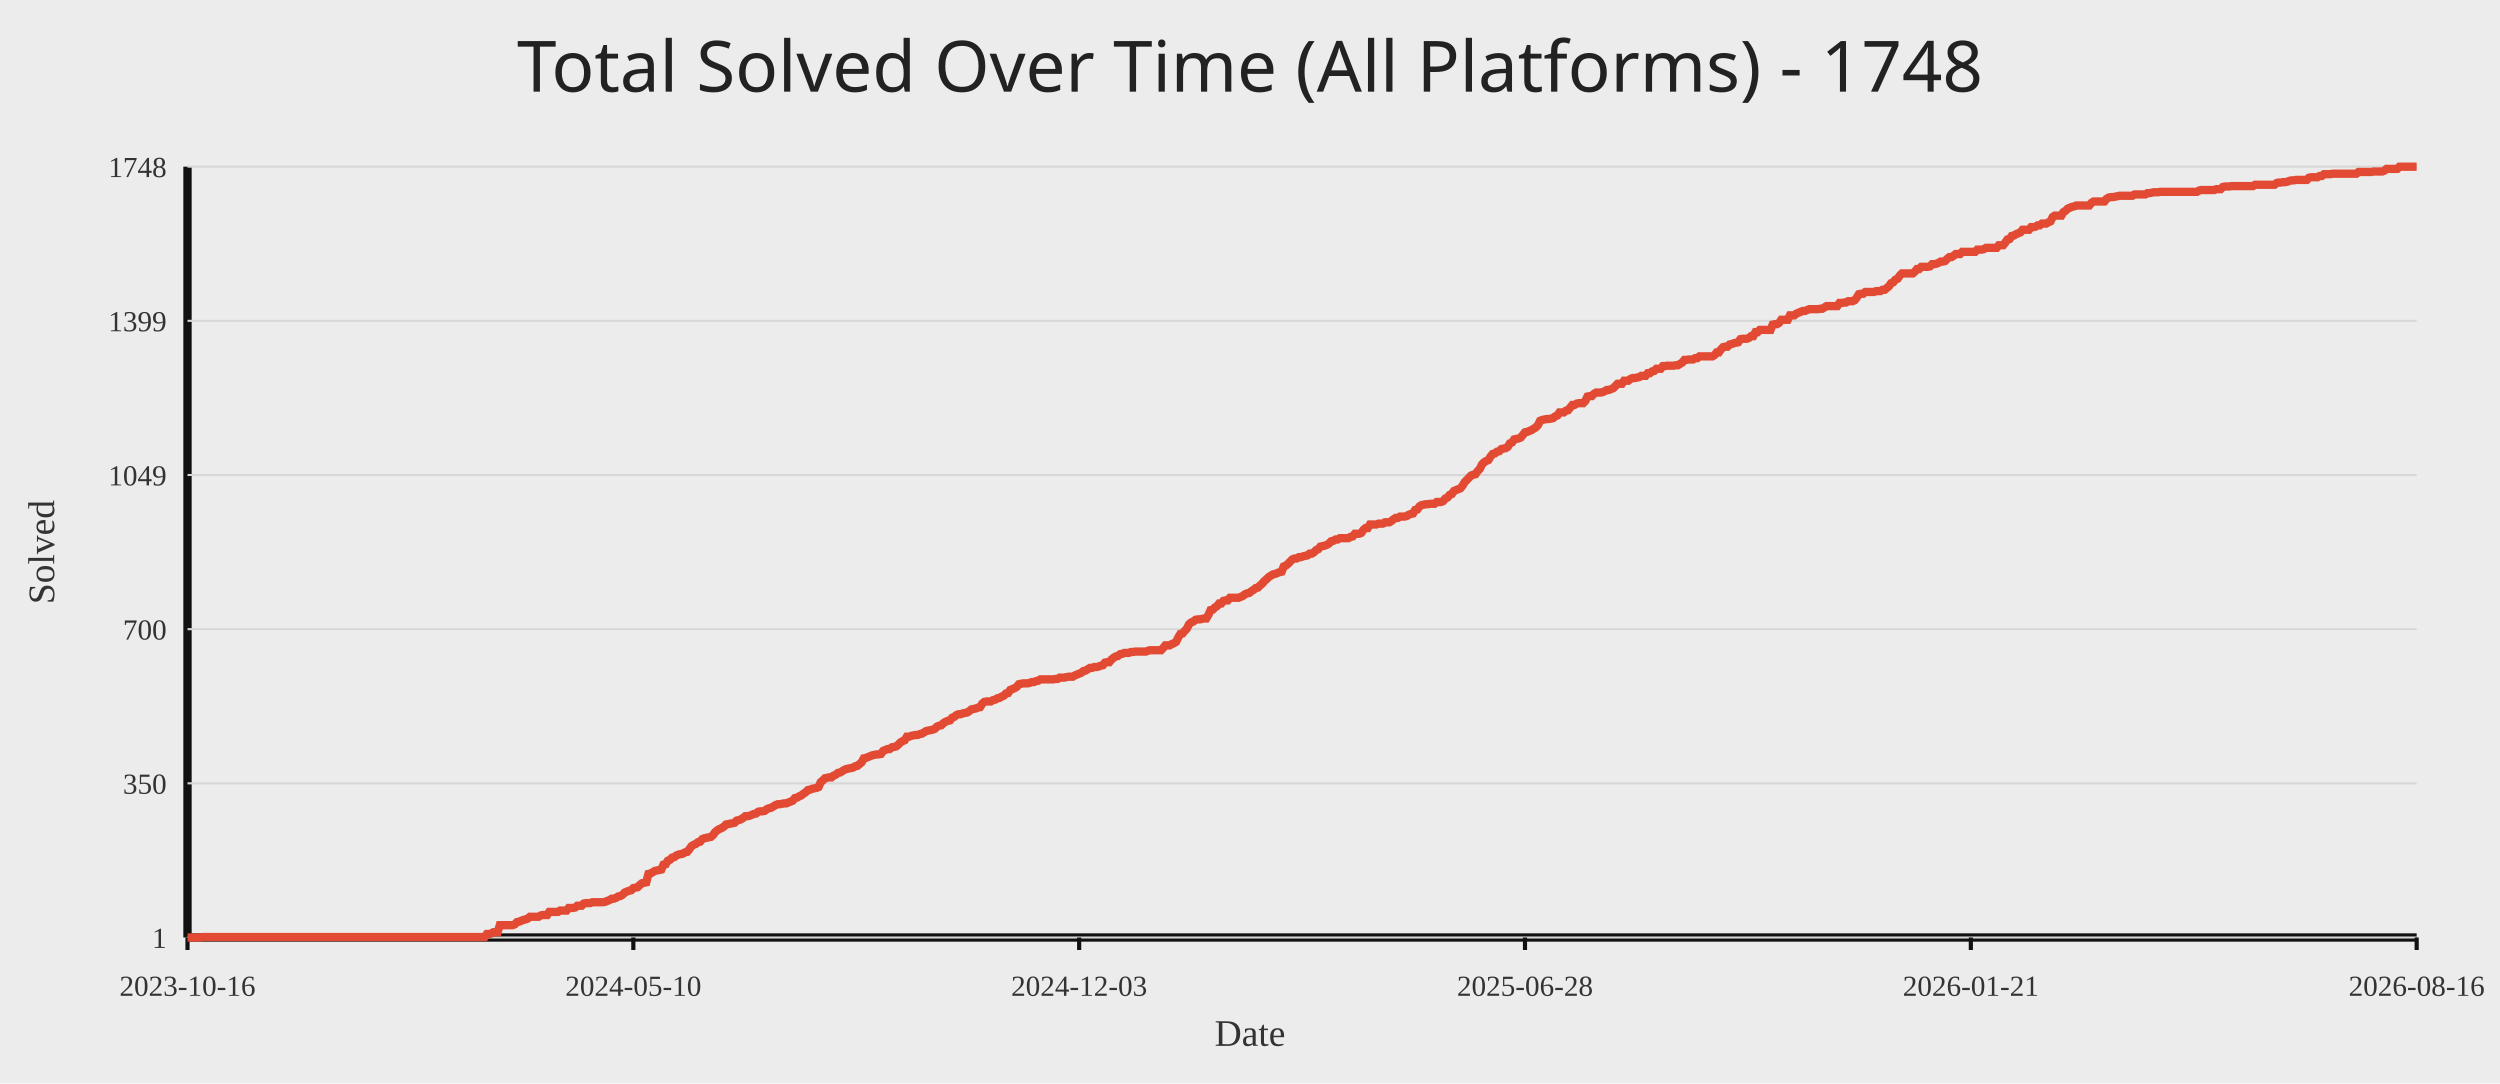
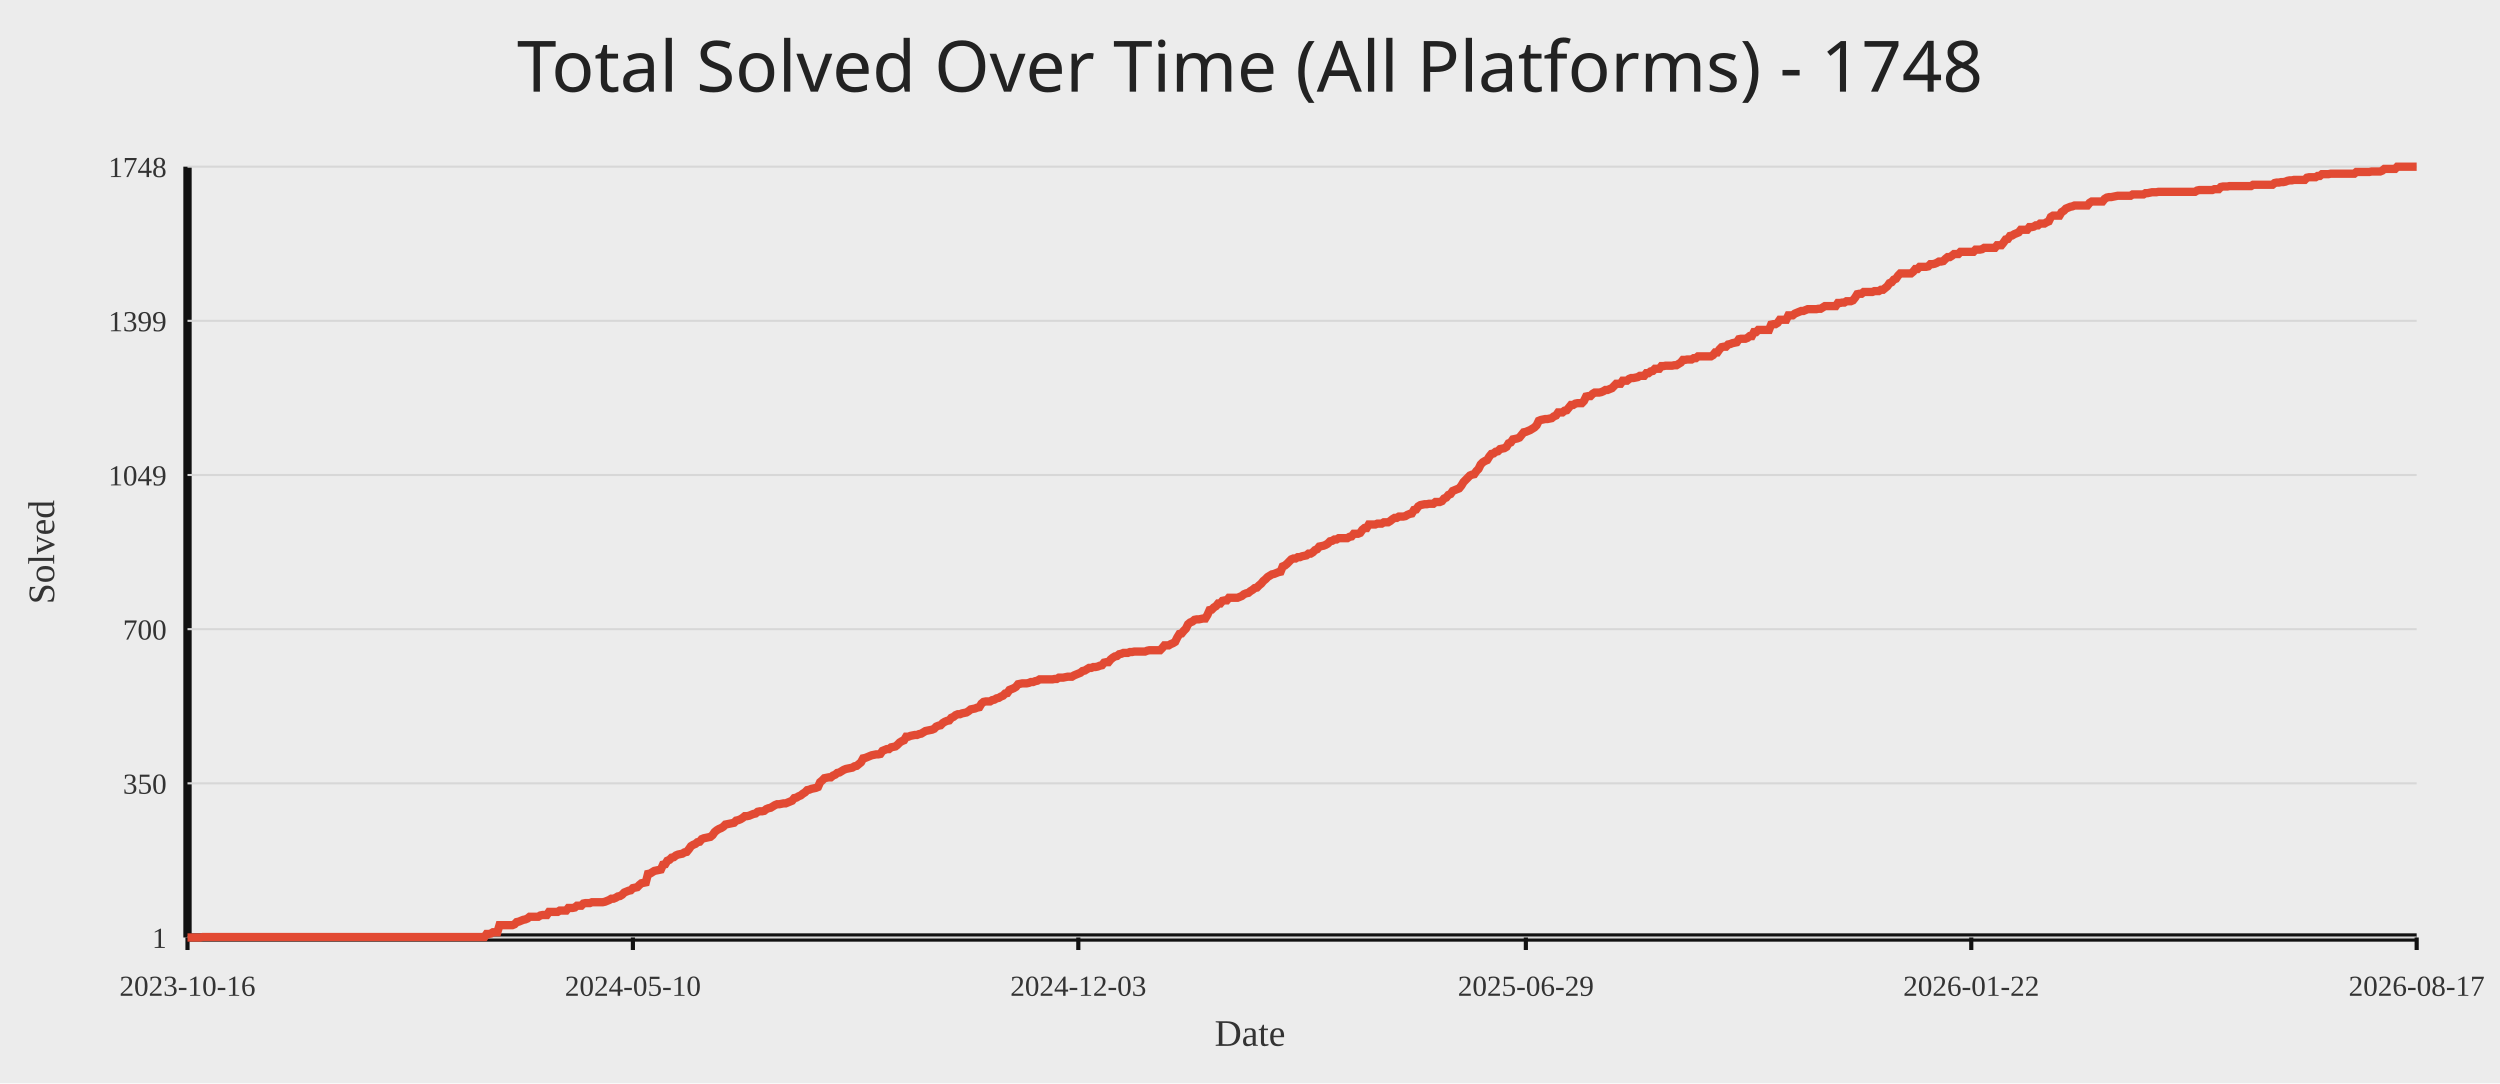
<svg xmlns="http://www.w3.org/2000/svg" width="1200" height="520">
  <rect width="100%" height="100%" fill="#ececec" />
  <text x="50%" y="44" text-anchor="middle" fill="#222" font-size="34" font-family="Comic Sans MS, Segoe UI">Total Solved Over Time (All Platforms) - 1748</text>
  <line x1="90" y1="450" x2="1160" y2="450" stroke="#111" stroke-width="4" />
  <line x1="90" y1="80" x2="90" y2="450" stroke="#111" stroke-width="4" />
  <line x1="90" y1="450.00" x2="1160" y2="450.00" stroke="#d7d7d7" stroke-width="1" />
  <text x="80" y="455.00" text-anchor="end" fill="#333" font-size="14">1</text>
  <line x1="90" y1="376.00" x2="1160" y2="376.00" stroke="#d7d7d7" stroke-width="1" />
  <text x="80" y="381.00" text-anchor="end" fill="#333" font-size="14">350</text>
  <line x1="90" y1="302.00" x2="1160" y2="302.00" stroke="#d7d7d7" stroke-width="1" />
  <text x="80" y="307.00" text-anchor="end" fill="#333" font-size="14">700</text>
  <line x1="90" y1="228.00" x2="1160" y2="228.00" stroke="#d7d7d7" stroke-width="1" />
  <text x="80" y="233.00" text-anchor="end" fill="#333" font-size="14">1049</text>
  <line x1="90" y1="154.00" x2="1160" y2="154.00" stroke="#d7d7d7" stroke-width="1" />
  <text x="80" y="159.00" text-anchor="end" fill="#333" font-size="14">1399</text>
  <line x1="90" y1="80.00" x2="1160" y2="80.00" stroke="#d7d7d7" stroke-width="1" />
  <text x="80" y="85.00" text-anchor="end" fill="#333" font-size="14">1748</text>
  <line x1="90.00" y1="450" x2="90.00" y2="456" stroke="#111" stroke-width="2" />
  <text x="90.00" y="478" text-anchor="middle" fill="#333" font-size="14">2023-10-16</text>
-   <line x1="304.00" y1="450" x2="304.00" y2="456" stroke="#111" stroke-width="2" />
-   <text x="304.00" y="478" text-anchor="middle" fill="#333" font-size="14">2024-05-10</text>
-   <line x1="518.00" y1="450" x2="518.00" y2="456" stroke="#111" stroke-width="2" />
-   <text x="518.00" y="478" text-anchor="middle" fill="#333" font-size="14">2024-12-03</text>
-   <line x1="732.00" y1="450" x2="732.00" y2="456" stroke="#111" stroke-width="2" />
-   <text x="732.00" y="478" text-anchor="middle" fill="#333" font-size="14">2025-06-28</text>
-   <line x1="946.00" y1="450" x2="946.00" y2="456" stroke="#111" stroke-width="2" />
-   <text x="946.00" y="478" text-anchor="middle" fill="#333" font-size="14">2026-01-21</text>
+   <line x1="303.79" y1="450" x2="303.79" y2="456" stroke="#111" stroke-width="2" />
+   <text x="303.79" y="478" text-anchor="middle" fill="#333" font-size="14">2024-05-10</text>
+   <line x1="517.59" y1="450" x2="517.59" y2="456" stroke="#111" stroke-width="2" />
+   <text x="517.59" y="478" text-anchor="middle" fill="#333" font-size="14">2024-12-03</text>
+   <line x1="732.41" y1="450" x2="732.41" y2="456" stroke="#111" stroke-width="2" />
+   <text x="732.41" y="478" text-anchor="middle" fill="#333" font-size="14">2025-06-29</text>
+   <line x1="946.21" y1="450" x2="946.21" y2="456" stroke="#111" stroke-width="2" />
+   <text x="946.21" y="478" text-anchor="middle" fill="#333" font-size="14">2026-01-22</text>
  <line x1="1160.00" y1="450" x2="1160.00" y2="456" stroke="#111" stroke-width="2" />
-   <text x="1160.00" y="478" text-anchor="middle" fill="#333" font-size="14">2026-08-16</text>
-   <polyline fill="none" stroke="#e24a33" stroke-width="4" points="90.00,450.00 91.03,450.00 92.07,450.00 93.10,450.00 94.14,450.00 95.17,450.00 96.20,450.00 97.24,449.79 98.27,449.79 99.30,449.79 100.34,449.79 101.37,449.79 102.41,449.79 103.44,449.79 104.47,449.79 105.51,449.79 106.54,449.79 107.57,449.79 108.61,449.79 109.64,449.79 110.68,449.79 111.71,449.79 112.74,449.79 113.78,449.79 114.81,449.79 115.85,449.79 116.88,449.79 117.91,449.79 118.95,449.79 119.98,449.79 121.01,449.79 122.05,449.79 123.08,449.79 124.12,449.79 125.15,449.79 126.18,449.79 127.22,449.79 128.25,449.79 129.29,449.79 130.32,449.79 131.35,449.79 132.39,449.79 133.42,449.79 134.45,449.79 135.49,449.79 136.52,449.79 137.56,449.79 138.59,449.79 139.62,449.79 140.66,449.79 141.69,449.79 142.72,449.79 143.76,449.79 144.79,449.79 145.83,449.79 146.86,449.79 147.89,449.79 148.93,449.79 149.96,449.79 151.00,449.79 152.03,449.79 153.06,449.79 154.10,449.79 155.13,449.79 156.16,449.79 157.20,449.79 158.23,449.79 159.27,449.79 160.30,449.79 161.33,449.79 162.37,449.79 163.40,449.79 164.43,449.79 165.47,449.79 166.50,449.79 167.54,449.79 168.57,449.79 169.60,449.79 170.64,449.79 171.67,449.79 172.71,449.79 173.74,449.79 174.77,449.79 175.81,449.79 176.84,449.79 177.87,449.79 178.91,449.79 179.94,449.79 180.98,449.79 182.01,449.79 183.04,449.79 184.08,449.79 185.11,449.79 186.14,449.79 187.18,449.79 188.21,449.79 189.25,449.79 190.28,449.79 191.31,449.79 192.35,449.79 193.38,449.79 194.42,449.79 195.45,449.79 196.48,449.79 197.52,449.79 198.55,449.79 199.58,449.79 200.62,449.79 201.65,449.79 202.69,449.79 203.72,449.79 204.75,449.79 205.79,449.79 206.82,449.79 207.86,449.79 208.89,449.79 209.92,449.79 210.96,449.79 211.99,449.79 213.02,449.79 214.06,449.79 215.09,449.79 216.13,449.79 217.16,449.79 218.19,449.79 219.23,449.79 220.26,449.79 221.29,449.79 222.33,449.79 223.36,449.79 224.40,449.79 225.43,449.79 226.46,449.79 227.50,449.79 228.53,449.79 229.57,449.79 230.60,449.79 231.63,449.79 232.67,449.79 233.70,448.31 234.73,448.31 235.77,448.09 236.80,447.46 237.84,447.46 238.87,447.46 239.90,444.07 240.94,444.07 241.97,444.07 243.00,444.07 244.04,444.07 245.07,444.07 246.11,444.07 247.14,443.65 248.17,442.59 249.21,442.38 250.24,441.95 251.28,441.53 252.31,441.32 253.34,440.89 254.38,440.05 255.41,440.05 256.44,440.05 257.48,440.05 258.51,440.05 259.55,439.41 260.58,439.20 261.61,439.20 262.65,439.20 263.68,437.72 264.71,437.72 265.75,437.72 266.78,437.72 267.82,437.72 268.85,437.08 269.88,437.08 270.92,437.08 271.95,437.08 272.99,435.81 274.02,435.81 275.05,435.81 276.09,435.60 277.12,434.75 278.15,434.75 279.19,434.75 280.22,433.69 281.26,433.48 282.29,433.48 283.32,433.48 284.36,433.06 285.39,433.06 286.43,433.06 287.46,433.06 288.49,433.06 289.53,433.06 290.56,432.84 291.59,432.42 292.63,432.00 293.66,431.36 294.70,431.36 295.73,430.94 296.76,430.30 297.80,430.09 298.83,429.46 299.86,428.40 300.90,427.97 301.93,427.55 302.97,427.34 304.00,426.28 305.03,426.07 306.07,425.86 307.10,424.80 308.14,423.95 309.17,423.74 310.20,423.53 311.24,419.50 312.27,419.29 313.30,418.65 314.34,418.02 315.37,417.81 316.41,417.60 317.44,417.38 318.47,415.05 319.51,414.84 320.54,413.15 321.57,412.72 322.61,411.67 323.64,411.45 324.68,410.61 325.71,410.18 326.74,409.97 327.78,409.76 328.81,409.12 329.85,408.91 330.88,407.64 331.91,406.16 332.95,405.52 333.98,405.10 335.01,404.25 336.05,404.04 337.08,402.77 338.12,402.35 339.15,402.14 340.18,401.92 341.22,401.71 342.25,400.86 343.29,399.38 344.32,398.53 345.35,397.90 346.39,397.48 347.42,396.84 348.45,395.78 349.49,395.57 350.52,395.36 351.56,395.15 352.59,394.93 353.62,393.88 354.66,393.66 355.69,393.24 356.72,392.60 357.76,391.76 358.79,391.76 359.83,391.55 360.86,391.12 361.89,390.70 362.93,390.49 363.96,389.64 365.00,389.43 366.03,389.43 367.06,389.22 368.10,388.37 369.13,387.95 370.16,387.73 371.20,387.10 372.23,386.46 373.27,386.04 374.30,386.04 375.33,385.83 376.37,385.62 377.40,385.62 378.43,385.19 379.47,384.77 380.50,384.34 381.54,383.07 382.57,382.86 383.60,382.23 384.64,381.80 385.67,380.96 386.71,380.32 387.74,379.26 388.77,379.05 389.81,378.63 390.84,378.41 391.87,378.20 392.91,377.78 393.94,375.45 394.98,374.60 396.01,373.54 397.04,373.33 398.08,373.12 399.11,373.12 400.14,372.27 401.18,371.85 402.21,371.00 403.25,370.79 404.28,370.15 405.31,369.52 406.35,369.10 407.38,368.88 408.42,368.67 409.45,368.46 410.48,367.82 411.52,367.61 412.55,366.77 413.58,365.92 414.62,364.01 415.65,363.80 416.69,363.38 417.72,362.95 418.75,362.53 419.79,362.32 420.82,362.11 421.86,362.11 422.89,361.89 423.92,360.41 424.96,359.99 425.99,359.56 427.02,359.56 428.06,358.72 429.09,358.51 430.13,358.29 431.16,357.45 432.19,356.39 433.23,355.75 434.26,355.33 435.29,353.63 436.33,353.63 437.36,353.21 438.40,353.00 439.43,352.79 440.46,352.79 441.50,352.36 442.53,352.15 443.57,351.52 444.60,350.88 445.63,350.67 446.67,350.46 447.70,350.25 448.73,349.82 449.77,348.76 450.80,348.34 451.84,348.13 452.87,347.07 453.90,346.43 454.94,346.01 455.97,345.80 457.00,344.53 458.04,344.10 459.07,343.26 460.11,342.83 461.14,342.83 462.17,342.41 463.21,342.20 464.24,341.99 465.28,341.35 466.31,340.50 467.34,340.29 468.38,340.08 469.41,339.66 470.44,339.44 471.48,337.75 472.51,336.90 473.55,336.69 474.58,336.69 475.61,336.69 476.65,336.06 477.68,335.84 478.71,335.21 479.75,335.00 480.78,334.36 481.82,333.94 482.85,332.88 483.88,332.67 484.92,331.18 485.95,330.76 486.99,330.34 488.02,329.70 489.05,328.43 490.09,328.22 491.12,328.01 492.15,328.01 493.19,328.01 494.22,327.80 495.26,327.37 496.29,327.37 497.32,326.95 498.36,326.74 499.39,326.10 500.43,326.10 501.46,326.10 502.49,326.10 503.53,326.10 504.56,326.10 505.59,326.10 506.63,325.89 507.66,325.89 508.70,325.25 509.73,325.25 510.76,325.25 511.80,325.04 512.83,324.83 513.86,324.83 514.90,324.83 515.93,324.20 516.97,323.77 518.00,323.35 519.03,322.93 520.07,322.08 521.10,321.87 522.14,321.23 523.17,320.60 524.20,320.60 525.24,320.17 526.27,320.17 527.30,319.96 528.34,319.54 529.37,319.32 530.41,318.05 531.44,317.84 532.47,317.84 533.51,316.57 534.54,315.72 535.57,315.09 536.61,314.88 537.64,314.03 538.68,313.82 539.71,313.39 540.74,313.39 541.78,313.39 542.81,312.97 543.85,312.97 544.88,312.76 545.91,312.76 546.95,312.76 547.98,312.76 549.01,312.76 550.05,312.76 551.08,312.34 552.12,312.12 553.15,312.12 554.18,312.12 555.22,312.12 556.25,312.12 557.29,312.12 558.32,311.06 559.35,309.79 560.39,309.79 561.42,309.79 562.45,309.16 563.49,308.73 564.52,308.10 565.56,305.98 566.59,304.29 567.62,304.08 568.66,302.80 569.69,301.75 570.72,299.63 571.76,298.78 572.79,298.36 573.83,297.51 574.86,297.30 575.89,297.30 576.93,297.09 577.96,296.87 579.00,296.87 580.03,295.18 581.06,292.85 582.10,292.64 583.13,291.58 584.16,290.94 585.20,289.67 586.23,289.67 587.27,288.40 588.30,288.19 589.33,288.19 590.37,286.92 591.40,286.92 592.43,286.92 593.47,286.92 594.50,286.92 595.54,286.50 596.57,286.07 597.60,285.23 598.64,284.80 599.67,284.59 600.71,283.74 601.74,283.11 602.77,282.26 603.81,282.05 604.84,280.99 605.87,280.14 606.91,278.87 607.94,278.03 608.98,276.97 610.01,276.33 611.04,275.70 612.08,275.48 613.11,275.06 614.14,274.64 615.18,274.42 616.21,271.88 617.25,271.46 618.28,270.61 619.31,269.55 620.35,268.49 621.38,268.07 622.42,268.07 623.45,267.44 624.48,267.44 625.52,267.01 626.55,266.80 627.58,266.59 628.62,265.74 629.65,265.74 630.69,265.11 631.72,264.05 632.75,263.62 633.79,262.35 634.82,262.14 635.86,261.93 636.89,261.51 637.92,260.87 638.96,259.81 639.99,259.60 641.02,258.96 642.06,258.96 643.09,258.33 644.13,258.33 645.16,258.33 646.19,258.33 647.23,258.33 648.26,257.69 649.29,257.48 650.33,256.21 651.36,256.21 652.40,256.21 653.43,255.79 654.46,254.30 655.50,253.46 656.53,253.46 657.57,251.76 658.60,251.76 659.63,251.76 660.67,251.76 661.70,251.34 662.73,251.34 663.77,251.34 664.80,250.70 665.84,250.70 666.87,250.70 667.90,250.07 668.94,249.22 669.97,248.59 671.00,248.59 672.04,247.95 673.07,247.95 674.11,247.95 675.14,247.74 676.17,247.10 677.21,246.68 678.24,246.47 679.28,244.77 680.31,244.56 681.34,243.08 682.38,242.44 683.41,242.23 684.44,242.02 685.48,242.02 686.51,241.81 687.55,241.81 688.58,241.81 689.61,240.96 690.65,240.96 691.68,240.96 692.71,240.54 693.75,239.27 694.78,238.84 695.82,237.57 696.85,237.15 697.88,235.67 698.92,235.24 699.95,234.82 700.99,234.40 702.02,233.13 703.05,231.43 704.09,230.37 705.12,229.31 706.15,228.25 707.19,227.83 708.22,227.62 709.26,226.14 710.29,225.08 711.32,222.96 712.36,221.90 713.39,221.27 714.43,220.84 715.46,219.15 716.49,217.88 717.53,217.66 718.56,216.82 719.59,216.61 720.63,215.55 721.66,215.33 722.70,215.12 723.73,214.49 724.76,212.79 725.80,212.37 726.83,210.89 727.86,210.68 728.90,210.46 729.93,210.04 730.97,208.77 732.00,207.50 733.03,207.29 734.07,206.86 735.10,206.44 736.14,205.80 737.17,205.17 738.20,204.11 739.24,201.99 740.27,201.57 741.30,201.36 742.34,201.14 743.37,201.14 744.41,200.93 745.44,200.72 746.47,199.87 747.51,199.45 748.54,197.97 749.57,197.97 750.61,197.97 751.64,197.12 752.68,196.91 753.71,195.64 754.74,194.37 755.78,194.37 756.81,193.73 757.85,193.52 758.88,193.52 759.91,193.52 760.95,192.46 761.98,190.34 763.01,190.13 764.05,190.13 765.08,189.07 766.12,188.44 767.15,188.44 768.18,188.44 769.22,188.23 770.25,187.80 771.29,187.17 772.32,187.17 773.35,186.74 774.39,186.32 775.42,185.26 776.45,184.20 777.49,184.20 778.52,184.20 779.56,182.72 780.59,182.72 781.62,182.72 782.66,181.87 783.69,181.45 784.72,181.45 785.76,181.24 786.79,181.02 787.83,180.39 788.86,180.39 789.89,180.39 790.93,179.12 791.96,179.12 793.00,178.27 794.03,178.06 795.06,177.00 796.10,177.00 797.13,177.00 798.16,175.73 799.20,175.73 800.23,175.52 801.27,175.52 802.30,175.52 803.33,175.52 804.37,175.31 805.40,175.31 806.43,174.67 807.47,174.04 808.50,172.76 809.54,172.76 810.57,172.55 811.60,172.55 812.64,172.55 813.67,171.92 814.71,171.92 815.74,171.07 816.77,171.07 817.81,171.07 818.84,171.07 819.87,171.07 820.91,171.07 821.94,171.07 822.98,170.44 824.01,169.16 825.04,169.16 826.08,167.68 827.11,166.62 828.14,166.41 829.18,166.41 830.21,165.35 831.25,165.14 832.28,164.72 833.31,164.50 834.35,164.29 835.38,162.81 836.42,162.60 837.45,162.60 838.48,162.60 839.52,162.18 840.55,161.33 841.58,161.33 842.62,159.42 843.65,159.42 844.69,158.36 845.72,158.36 846.75,158.36 847.79,158.36 848.82,158.36 849.86,158.36 850.89,155.82 851.92,155.61 852.96,155.61 853.99,154.97 855.02,153.49 856.06,153.49 857.09,153.49 858.13,153.49 859.16,151.37 860.19,151.37 861.23,151.37 862.26,150.53 863.29,150.10 864.33,149.68 865.36,149.26 866.40,149.26 867.43,148.83 868.46,148.41 869.50,148.41 870.53,148.41 871.57,148.41 872.60,148.41 873.63,148.20 874.67,148.20 875.70,147.56 876.73,146.93 877.77,146.93 878.80,146.93 879.84,146.93 880.87,146.93 881.90,146.93 882.94,145.44 883.97,145.44 885.00,145.23 886.04,145.23 887.07,144.60 888.11,144.60 889.14,144.60 890.17,144.17 891.21,142.90 892.24,141.21 893.28,141.00 894.31,141.00 895.34,140.15 896.38,140.15 897.41,140.15 898.44,140.15 899.48,140.15 900.51,139.73 901.55,139.73 902.58,139.73 903.61,139.09 904.65,139.09 905.68,138.24 906.71,137.40 907.75,135.91 908.78,135.49 909.82,134.22 910.85,133.80 911.88,132.31 912.92,131.25 913.95,131.25 914.99,131.25 916.02,131.25 917.05,131.25 918.09,131.25 919.12,130.41 920.15,129.14 921.19,129.14 922.22,128.08 923.26,128.08 924.29,128.08 925.32,128.08 926.36,127.86 927.39,126.81 928.43,126.81 929.46,126.59 930.49,126.17 931.53,125.54 932.56,125.54 933.59,125.32 934.63,124.26 935.66,123.42 936.70,123.42 937.73,122.78 938.76,121.93 939.80,121.93 940.83,121.93 941.86,120.88 942.90,120.88 943.93,120.88 944.97,120.88 946.00,120.88 947.03,120.88 948.07,120.88 949.10,119.82 950.14,119.82 951.17,119.82 952.20,119.61 953.24,118.97 954.27,118.97 955.30,118.97 956.34,118.97 957.37,118.97 958.41,118.97 959.44,117.70 960.47,117.70 961.51,117.70 962.54,116.43 963.57,114.95 964.61,114.73 965.64,113.25 966.68,113.04 967.71,112.40 968.74,111.98 969.78,111.56 970.81,110.29 971.85,110.29 972.88,110.29 973.91,110.29 974.95,109.02 975.98,109.02 977.01,108.80 978.05,108.17 979.08,108.17 980.12,107.32 981.15,107.32 982.18,107.32 983.22,106.69 984.25,106.26 985.29,104.14 986.32,103.51 987.35,103.51 988.39,103.51 989.42,103.51 990.45,101.81 991.49,101.18 992.52,100.12 993.56,99.70 994.59,99.27 995.62,99.06 996.66,98.64 997.69,98.64 998.72,98.64 999.76,98.64 1000.79,98.64 1001.83,98.64 1002.86,98.64 1003.89,97.37 1004.93,96.73 1005.96,96.73 1007.00,96.73 1008.03,96.73 1009.06,96.73 1010.10,96.73 1011.13,95.46 1012.16,94.83 1013.20,94.61 1014.23,94.61 1015.27,94.40 1016.30,94.19 1017.33,93.98 1018.37,93.98 1019.40,93.98 1020.43,93.98 1021.47,93.98 1022.50,93.98 1023.54,93.98 1024.57,93.34 1025.60,93.34 1026.64,93.34 1027.67,93.34 1028.71,93.34 1029.74,93.34 1030.77,92.71 1031.81,92.71 1032.84,92.50 1033.87,92.28 1034.91,92.28 1035.94,92.28 1036.98,92.07 1038.01,92.07 1039.04,92.07 1040.08,92.07 1041.11,92.07 1042.14,92.07 1043.18,92.07 1044.21,92.07 1045.25,92.07 1046.28,92.07 1047.31,92.07 1048.35,92.07 1049.38,92.07 1050.42,92.07 1051.45,92.07 1052.48,92.07 1053.52,92.07 1054.55,92.07 1055.58,91.44 1056.62,91.22 1057.65,91.22 1058.69,91.22 1059.72,91.22 1060.75,91.22 1061.79,91.22 1062.82,91.22 1063.86,90.80 1064.89,90.80 1065.92,90.80 1066.96,89.74 1067.99,89.53 1069.02,89.53 1070.06,89.53 1071.09,89.32 1072.13,89.32 1073.16,89.32 1074.19,89.32 1075.23,89.32 1076.26,89.32 1077.29,89.32 1078.33,89.32 1079.36,89.32 1080.40,89.32 1081.43,89.32 1082.46,88.68 1083.50,88.68 1084.53,88.68 1085.57,88.68 1086.60,88.68 1087.63,88.68 1088.67,88.68 1089.70,88.68 1090.73,88.68 1091.77,88.68 1092.80,87.84 1093.84,87.62 1094.87,87.62 1095.90,87.41 1096.94,87.41 1097.97,87.20 1099.00,86.78 1100.04,86.57 1101.07,86.57 1102.11,86.35 1103.14,86.35 1104.17,86.35 1105.21,86.35 1106.24,86.35 1107.28,86.35 1108.31,85.29 1109.34,85.08 1110.38,85.08 1111.41,85.08 1112.44,85.08 1113.48,84.45 1114.51,84.45 1115.55,83.60 1116.58,83.60 1117.61,83.60 1118.65,83.60 1119.68,83.39 1120.71,83.39 1121.75,83.39 1122.78,83.39 1123.82,83.39 1124.85,83.39 1125.88,83.39 1126.92,83.39 1127.95,83.39 1128.99,83.39 1130.02,83.39 1131.05,83.39 1132.09,82.54 1133.12,82.54 1134.15,82.54 1135.19,82.54 1136.22,82.54 1137.26,82.54 1138.29,82.54 1139.32,82.33 1140.36,82.33 1141.39,82.33 1142.43,82.33 1143.46,82.33 1144.49,81.91 1145.53,81.06 1146.56,81.06 1147.59,81.06 1148.63,81.06 1149.66,81.06 1150.70,81.06 1151.73,80.00 1152.76,80.00 1153.80,80.00 1154.83,80.00 1155.86,80.00 1156.90,80.00 1157.93,80.00 1158.97,80.00 1160.00,80.00" />
+   <text x="1160.00" y="478" text-anchor="middle" fill="#333" font-size="14">2026-08-17</text>
+   <polyline fill="none" stroke="#e24a33" stroke-width="4" points="90.00,450.00 91.03,450.00 92.07,450.00 93.10,450.00 94.13,450.00 95.16,450.00 96.20,450.00 97.23,449.79 98.26,449.79 99.30,449.79 100.33,449.79 101.36,449.79 102.39,449.79 103.43,449.79 104.46,449.79 105.49,449.79 106.53,449.79 107.56,449.79 108.59,449.79 109.62,449.79 110.66,449.79 111.69,449.79 112.72,449.79 113.75,449.79 114.79,449.79 115.82,449.79 116.85,449.79 117.89,449.79 118.92,449.79 119.95,449.79 120.98,449.79 122.02,449.79 123.05,449.79 124.08,449.79 125.12,449.79 126.15,449.79 127.18,449.79 128.21,449.79 129.25,449.79 130.28,449.79 131.31,449.79 132.35,449.79 133.38,449.79 134.41,449.79 135.44,449.79 136.48,449.79 137.51,449.79 138.54,449.79 139.58,449.79 140.61,449.79 141.64,449.79 142.67,449.79 143.71,449.79 144.74,449.79 145.77,449.79 146.81,449.79 147.84,449.79 148.87,449.79 149.90,449.79 150.94,449.79 151.97,449.79 153.00,449.79 154.03,449.79 155.07,449.79 156.10,449.79 157.13,449.79 158.17,449.79 159.20,449.79 160.23,449.79 161.26,449.79 162.30,449.79 163.33,449.79 164.36,449.79 165.40,449.79 166.43,449.79 167.46,449.79 168.49,449.79 169.53,449.79 170.56,449.79 171.59,449.79 172.63,449.79 173.66,449.79 174.69,449.79 175.72,449.79 176.76,449.79 177.79,449.79 178.82,449.79 179.86,449.79 180.89,449.79 181.92,449.79 182.95,449.79 183.99,449.79 185.02,449.79 186.05,449.79 187.08,449.79 188.12,449.79 189.15,449.79 190.18,449.79 191.22,449.79 192.25,449.79 193.28,449.79 194.31,449.79 195.35,449.79 196.38,449.79 197.41,449.79 198.45,449.79 199.48,449.79 200.51,449.79 201.54,449.79 202.58,449.79 203.61,449.79 204.64,449.79 205.68,449.79 206.71,449.79 207.74,449.79 208.77,449.79 209.81,449.79 210.84,449.79 211.87,449.79 212.91,449.79 213.94,449.79 214.97,449.79 216.00,449.79 217.04,449.79 218.07,449.79 219.10,449.79 220.14,449.79 221.17,449.79 222.20,449.79 223.23,449.79 224.27,449.79 225.30,449.79 226.33,449.79 227.36,449.79 228.40,449.79 229.43,449.79 230.46,449.79 231.50,449.79 232.53,449.79 233.56,448.31 234.59,448.31 235.63,448.09 236.66,447.46 237.69,447.46 238.73,447.46 239.76,444.07 240.79,444.07 241.82,444.07 242.86,444.07 243.89,444.07 244.92,444.07 245.96,444.07 246.99,443.65 248.02,442.59 249.05,442.38 250.09,441.95 251.12,441.53 252.15,441.32 253.19,440.89 254.22,440.05 255.25,440.05 256.28,440.05 257.32,440.05 258.35,440.05 259.38,439.41 260.42,439.20 261.45,439.20 262.48,439.20 263.51,437.72 264.55,437.72 265.58,437.72 266.61,437.72 267.64,437.72 268.68,437.08 269.71,437.08 270.74,437.08 271.78,437.08 272.81,435.81 273.84,435.81 274.87,435.81 275.91,435.60 276.94,434.75 277.97,434.75 279.01,434.75 280.04,433.69 281.07,433.48 282.10,433.48 283.14,433.48 284.17,433.06 285.20,433.06 286.24,433.06 287.27,433.06 288.30,433.06 289.33,433.06 290.37,432.84 291.40,432.42 292.43,432.00 293.47,431.36 294.50,431.36 295.53,430.94 296.56,430.30 297.60,430.09 298.63,429.46 299.66,428.40 300.69,427.97 301.73,427.55 302.76,427.34 303.79,426.28 304.83,426.07 305.86,425.86 306.89,424.80 307.92,423.95 308.96,423.74 309.99,423.53 311.02,419.50 312.06,419.29 313.09,418.65 314.12,418.02 315.15,417.81 316.19,417.60 317.22,417.38 318.25,415.05 319.29,414.84 320.32,413.15 321.35,412.72 322.38,411.67 323.42,411.45 324.45,410.61 325.48,410.18 326.52,409.97 327.55,409.76 328.58,409.12 329.61,408.91 330.65,407.64 331.68,406.16 332.71,405.52 333.75,405.10 334.78,404.25 335.81,404.04 336.84,402.77 337.88,402.35 338.91,402.14 339.94,401.92 340.97,401.71 342.01,400.86 343.04,399.38 344.07,398.53 345.11,397.90 346.14,397.48 347.17,396.84 348.20,395.78 349.24,395.57 350.27,395.36 351.30,395.15 352.34,394.93 353.37,393.88 354.40,393.66 355.43,393.24 356.47,392.60 357.50,391.76 358.53,391.76 359.57,391.55 360.60,391.12 361.63,390.70 362.66,390.49 363.70,389.64 364.73,389.43 365.76,389.43 366.80,389.22 367.83,388.37 368.86,387.95 369.89,387.73 370.93,387.10 371.96,386.46 372.99,386.04 374.03,386.04 375.06,385.83 376.09,385.62 377.12,385.62 378.16,385.19 379.19,384.77 380.22,384.34 381.25,383.07 382.29,382.86 383.32,382.23 384.35,381.80 385.39,380.96 386.42,380.32 387.45,379.26 388.48,379.05 389.52,378.63 390.55,378.41 391.58,378.20 392.62,377.78 393.65,375.45 394.68,374.60 395.71,373.54 396.75,373.33 397.78,373.12 398.81,373.12 399.85,372.27 400.88,371.85 401.91,371.00 402.94,370.79 403.98,370.15 405.01,369.52 406.04,369.10 407.08,368.88 408.11,368.67 409.14,368.46 410.17,367.82 411.21,367.61 412.24,366.77 413.27,365.92 414.31,364.01 415.34,363.80 416.37,363.38 417.40,362.95 418.44,362.53 419.47,362.32 420.50,362.11 421.53,362.11 422.57,361.89 423.60,360.41 424.63,359.99 425.67,359.56 426.70,359.56 427.73,358.72 428.76,358.51 429.80,358.29 430.83,357.45 431.86,356.39 432.90,355.75 433.93,355.33 434.96,353.63 435.99,353.63 437.03,353.21 438.06,353.00 439.09,352.79 440.13,352.79 441.16,352.36 442.19,352.15 443.22,351.52 444.26,350.88 445.29,350.67 446.32,350.46 447.36,350.25 448.39,349.82 449.42,348.76 450.45,348.34 451.49,348.13 452.52,347.07 453.55,346.43 454.58,346.01 455.62,345.80 456.65,344.53 457.68,344.10 458.72,343.26 459.75,342.83 460.78,342.83 461.81,342.41 462.85,342.20 463.88,341.99 464.91,341.35 465.95,340.50 466.98,340.29 468.01,340.08 469.04,339.66 470.08,339.44 471.11,337.75 472.14,336.90 473.18,336.69 474.21,336.69 475.24,336.69 476.27,336.06 477.31,335.84 478.34,335.21 479.37,335.00 480.41,334.36 481.44,333.94 482.47,332.88 483.50,332.67 484.54,331.18 485.57,330.76 486.60,330.34 487.64,329.70 488.67,328.43 489.70,328.22 490.73,328.01 491.77,328.01 492.80,328.01 493.83,327.80 494.86,327.37 495.90,327.37 496.93,326.95 497.96,326.74 499.00,326.10 500.03,326.10 501.06,326.10 502.09,326.10 503.13,326.10 504.16,326.10 505.19,326.10 506.23,325.89 507.26,325.89 508.29,325.25 509.32,325.25 510.36,325.25 511.39,325.04 512.42,324.83 513.46,324.83 514.49,324.83 515.52,324.20 516.55,323.77 517.59,323.35 518.62,322.93 519.65,322.08 520.69,321.87 521.72,321.23 522.75,320.60 523.78,320.60 524.82,320.17 525.85,320.17 526.88,319.96 527.92,319.54 528.95,319.32 529.98,318.05 531.01,317.84 532.05,317.84 533.08,316.57 534.11,315.72 535.14,315.09 536.18,314.88 537.21,314.03 538.24,313.82 539.28,313.39 540.31,313.39 541.34,313.39 542.37,312.97 543.41,312.97 544.44,312.76 545.47,312.76 546.51,312.76 547.54,312.76 548.57,312.76 549.60,312.76 550.64,312.34 551.67,312.12 552.70,312.12 553.74,312.12 554.77,312.12 555.80,312.12 556.83,312.12 557.87,311.06 558.90,309.79 559.93,309.79 560.97,309.79 562.00,309.16 563.03,308.73 564.06,308.10 565.10,305.98 566.13,304.29 567.16,304.08 568.19,302.80 569.23,301.75 570.26,299.63 571.29,298.78 572.33,298.36 573.36,297.51 574.39,297.30 575.42,297.30 576.46,297.09 577.49,296.87 578.52,296.87 579.56,295.18 580.59,292.85 581.62,292.64 582.65,291.58 583.69,290.94 584.72,289.67 585.75,289.67 586.79,288.40 587.82,288.19 588.85,288.19 589.88,286.92 590.92,286.92 591.95,286.92 592.98,286.92 594.02,286.92 595.05,286.50 596.08,286.07 597.11,285.23 598.15,284.80 599.18,284.59 600.21,283.74 601.25,283.11 602.28,282.26 603.31,282.05 604.34,280.99 605.38,280.14 606.41,278.87 607.44,278.03 608.47,276.97 609.51,276.33 610.54,275.70 611.57,275.48 612.61,275.06 613.64,274.64 614.67,274.42 615.70,271.88 616.74,271.46 617.77,270.61 618.80,269.55 619.84,268.49 620.87,268.07 621.90,268.07 622.93,267.44 623.97,267.44 625.00,267.01 626.03,266.80 627.07,266.59 628.10,265.74 629.13,265.74 630.16,265.11 631.20,264.05 632.23,263.62 633.26,262.35 634.30,262.14 635.33,261.93 636.36,261.51 637.39,260.87 638.43,259.81 639.46,259.60 640.49,258.96 641.53,258.96 642.56,258.33 643.59,258.33 644.62,258.33 645.66,258.33 646.69,258.33 647.72,257.69 648.75,257.48 649.79,256.21 650.82,256.21 651.85,256.21 652.89,255.79 653.92,254.30 654.95,253.46 655.98,253.46 657.02,251.76 658.05,251.76 659.08,251.76 660.12,251.76 661.15,251.34 662.18,251.34 663.21,251.34 664.25,250.70 665.28,250.70 666.31,250.70 667.35,250.07 668.38,249.22 669.41,248.59 670.44,248.59 671.48,247.95 672.51,247.95 673.54,247.95 674.58,247.74 675.61,247.10 676.64,246.68 677.67,246.47 678.71,244.77 679.74,244.56 680.77,243.08 681.81,242.44 682.84,242.23 683.87,242.02 684.90,242.02 685.94,241.81 686.97,241.81 688.00,241.81 689.03,240.96 690.07,240.96 691.10,240.96 692.13,240.54 693.17,239.27 694.20,238.84 695.23,237.57 696.26,237.15 697.30,235.67 698.33,235.24 699.36,234.82 700.40,234.40 701.43,233.13 702.46,231.43 703.49,230.37 704.53,229.31 705.56,228.25 706.59,227.83 707.63,227.62 708.66,226.14 709.69,225.08 710.72,222.96 711.76,221.90 712.79,221.27 713.82,220.84 714.86,219.15 715.89,217.88 716.92,217.66 717.95,216.82 718.99,216.61 720.02,215.55 721.05,215.33 722.08,215.12 723.12,214.49 724.15,212.79 725.18,212.37 726.22,210.89 727.25,210.68 728.28,210.46 729.31,210.04 730.35,208.77 731.38,207.50 732.41,207.29 733.45,206.86 734.48,206.44 735.51,205.80 736.54,205.17 737.58,204.11 738.61,201.99 739.64,201.57 740.68,201.36 741.71,201.14 742.74,201.14 743.77,200.93 744.81,200.72 745.84,199.87 746.87,199.45 747.91,197.97 748.94,197.97 749.97,197.97 751.00,197.12 752.04,196.91 753.07,195.64 754.10,194.37 755.14,194.37 756.17,193.73 757.20,193.52 758.23,193.52 759.27,193.52 760.30,192.46 761.33,190.34 762.36,190.13 763.40,190.13 764.43,189.07 765.46,188.44 766.50,188.44 767.53,188.44 768.56,188.23 769.59,187.80 770.63,187.17 771.66,187.17 772.69,186.74 773.73,186.32 774.76,185.26 775.79,184.20 776.82,184.20 777.86,184.20 778.89,182.72 779.92,182.72 780.96,182.72 781.99,181.87 783.02,181.45 784.05,181.45 785.09,181.24 786.12,181.02 787.15,180.39 788.19,180.39 789.22,180.39 790.25,179.12 791.28,179.12 792.32,178.27 793.35,178.06 794.38,177.00 795.42,177.00 796.45,177.00 797.48,175.73 798.51,175.73 799.55,175.52 800.58,175.52 801.61,175.52 802.64,175.52 803.68,175.31 804.71,175.31 805.74,174.67 806.78,174.04 807.81,172.76 808.84,172.76 809.87,172.55 810.91,172.55 811.94,172.55 812.97,171.92 814.01,171.92 815.04,171.07 816.07,171.07 817.10,171.07 818.14,171.07 819.17,171.07 820.20,171.07 821.24,171.07 822.27,170.44 823.30,169.16 824.33,169.16 825.37,167.68 826.40,166.62 827.43,166.41 828.47,166.41 829.50,165.35 830.53,165.14 831.56,164.72 832.60,164.50 833.63,164.29 834.66,162.81 835.69,162.60 836.73,162.60 837.76,162.60 838.79,162.18 839.83,161.33 840.86,161.33 841.89,159.42 842.92,159.42 843.96,158.36 844.99,158.36 846.02,158.36 847.06,158.36 848.09,158.36 849.12,158.36 850.15,155.82 851.19,155.61 852.22,155.61 853.25,154.97 854.29,153.49 855.32,153.49 856.35,153.49 857.38,153.49 858.42,151.37 859.45,151.37 860.48,151.37 861.52,150.53 862.55,150.10 863.58,149.68 864.61,149.26 865.65,149.26 866.68,148.83 867.71,148.41 868.75,148.41 869.78,148.41 870.81,148.41 871.84,148.41 872.88,148.20 873.91,148.20 874.94,147.56 875.97,146.93 877.01,146.93 878.04,146.93 879.07,146.93 880.11,146.93 881.14,146.93 882.17,145.44 883.20,145.44 884.24,145.23 885.27,145.23 886.30,144.60 887.34,144.60 888.37,144.60 889.40,144.17 890.43,142.90 891.47,141.21 892.50,141.00 893.53,141.00 894.57,140.15 895.60,140.15 896.63,140.15 897.66,140.15 898.70,140.15 899.73,139.73 900.76,139.73 901.80,139.73 902.83,139.09 903.86,139.09 904.89,138.24 905.93,137.40 906.96,135.91 907.99,135.49 909.03,134.22 910.06,133.80 911.09,132.31 912.12,131.25 913.16,131.25 914.19,131.25 915.22,131.25 916.25,131.25 917.29,131.25 918.32,130.41 919.35,129.14 920.39,129.14 921.42,128.08 922.45,128.08 923.48,128.08 924.52,128.08 925.55,127.86 926.58,126.81 927.62,126.81 928.65,126.59 929.68,126.17 930.71,125.54 931.75,125.54 932.78,125.32 933.81,124.26 934.85,123.42 935.88,123.42 936.91,122.78 937.94,121.93 938.98,121.93 940.01,121.93 941.04,120.88 942.08,120.88 943.11,120.88 944.14,120.88 945.17,120.88 946.21,120.88 947.24,120.88 948.27,119.82 949.31,119.82 950.34,119.82 951.37,119.61 952.40,118.97 953.44,118.97 954.47,118.97 955.50,118.97 956.53,118.97 957.57,118.97 958.60,117.70 959.63,117.70 960.67,117.70 961.70,116.43 962.73,114.95 963.76,114.73 964.80,113.25 965.83,113.04 966.86,112.40 967.90,111.98 968.93,111.56 969.96,110.29 970.99,110.29 972.03,110.29 973.06,110.29 974.09,109.02 975.13,109.02 976.16,108.80 977.19,108.17 978.22,108.17 979.26,107.32 980.29,107.32 981.32,107.32 982.36,106.69 983.39,106.26 984.42,104.14 985.45,103.51 986.49,103.51 987.52,103.51 988.55,103.51 989.58,101.81 990.62,101.18 991.65,100.12 992.68,99.70 993.72,99.27 994.75,99.06 995.78,98.64 996.81,98.64 997.85,98.64 998.88,98.64 999.91,98.64 1000.95,98.64 1001.98,98.64 1003.01,97.37 1004.04,96.73 1005.08,96.73 1006.11,96.73 1007.14,96.73 1008.18,96.73 1009.21,96.73 1010.24,95.46 1011.27,94.83 1012.31,94.61 1013.34,94.61 1014.37,94.40 1015.41,94.19 1016.44,93.98 1017.47,93.98 1018.50,93.98 1019.54,93.98 1020.57,93.98 1021.60,93.98 1022.64,93.98 1023.67,93.34 1024.70,93.34 1025.73,93.34 1026.77,93.34 1027.80,93.34 1028.83,93.34 1029.86,92.71 1030.90,92.71 1031.93,92.50 1032.96,92.28 1034.00,92.28 1035.03,92.28 1036.06,92.07 1037.09,92.07 1038.13,92.07 1039.16,92.07 1040.19,92.07 1041.23,92.07 1042.26,92.07 1043.29,92.07 1044.32,92.07 1045.36,92.07 1046.39,92.07 1047.42,92.07 1048.46,92.07 1049.49,92.07 1050.52,92.07 1051.55,92.07 1052.59,92.07 1053.62,92.07 1054.65,91.44 1055.69,91.22 1056.72,91.22 1057.75,91.22 1058.78,91.22 1059.82,91.22 1060.85,91.22 1061.88,91.22 1062.92,90.80 1063.95,90.80 1064.98,90.80 1066.01,89.74 1067.05,89.53 1068.08,89.53 1069.11,89.53 1070.14,89.32 1071.18,89.32 1072.21,89.32 1073.24,89.32 1074.28,89.32 1075.31,89.32 1076.34,89.32 1077.37,89.32 1078.41,89.32 1079.44,89.32 1080.47,89.32 1081.51,88.68 1082.54,88.68 1083.57,88.68 1084.60,88.68 1085.64,88.68 1086.67,88.68 1087.70,88.68 1088.74,88.68 1089.77,88.68 1090.80,88.68 1091.83,87.84 1092.87,87.62 1093.90,87.62 1094.93,87.41 1095.97,87.41 1097.00,87.20 1098.03,86.78 1099.06,86.57 1100.10,86.57 1101.13,86.35 1102.16,86.35 1103.19,86.35 1104.23,86.35 1105.26,86.35 1106.29,86.35 1107.33,85.29 1108.36,85.08 1109.39,85.08 1110.42,85.08 1111.46,85.08 1112.49,84.45 1113.52,84.45 1114.56,83.60 1115.59,83.60 1116.62,83.60 1117.65,83.60 1118.69,83.39 1119.72,83.39 1120.75,83.39 1121.79,83.39 1122.82,83.39 1123.85,83.39 1124.88,83.39 1125.92,83.39 1126.95,83.39 1127.98,83.39 1129.02,83.39 1130.05,83.39 1131.08,82.54 1132.11,82.54 1133.15,82.54 1134.18,82.54 1135.21,82.54 1136.25,82.54 1137.28,82.54 1138.31,82.33 1139.34,82.33 1140.38,82.33 1141.41,82.33 1142.44,82.33 1143.47,81.91 1144.51,81.06 1145.54,81.06 1146.57,81.06 1147.61,81.06 1148.64,81.06 1149.67,81.06 1150.70,80.00 1151.74,80.00 1152.77,80.00 1153.80,80.00 1154.84,80.00 1155.87,80.00 1156.90,80.00 1157.93,80.00 1158.97,80.00 1160.00,80.00" />
  <text x="50%" y="502" text-anchor="middle" fill="#333" font-size="18">Date</text>
  <text x="26" y="265.00" transform="rotate(-90 26 265.00)" text-anchor="middle" fill="#333" font-size="18">Solved</text>
</svg>
